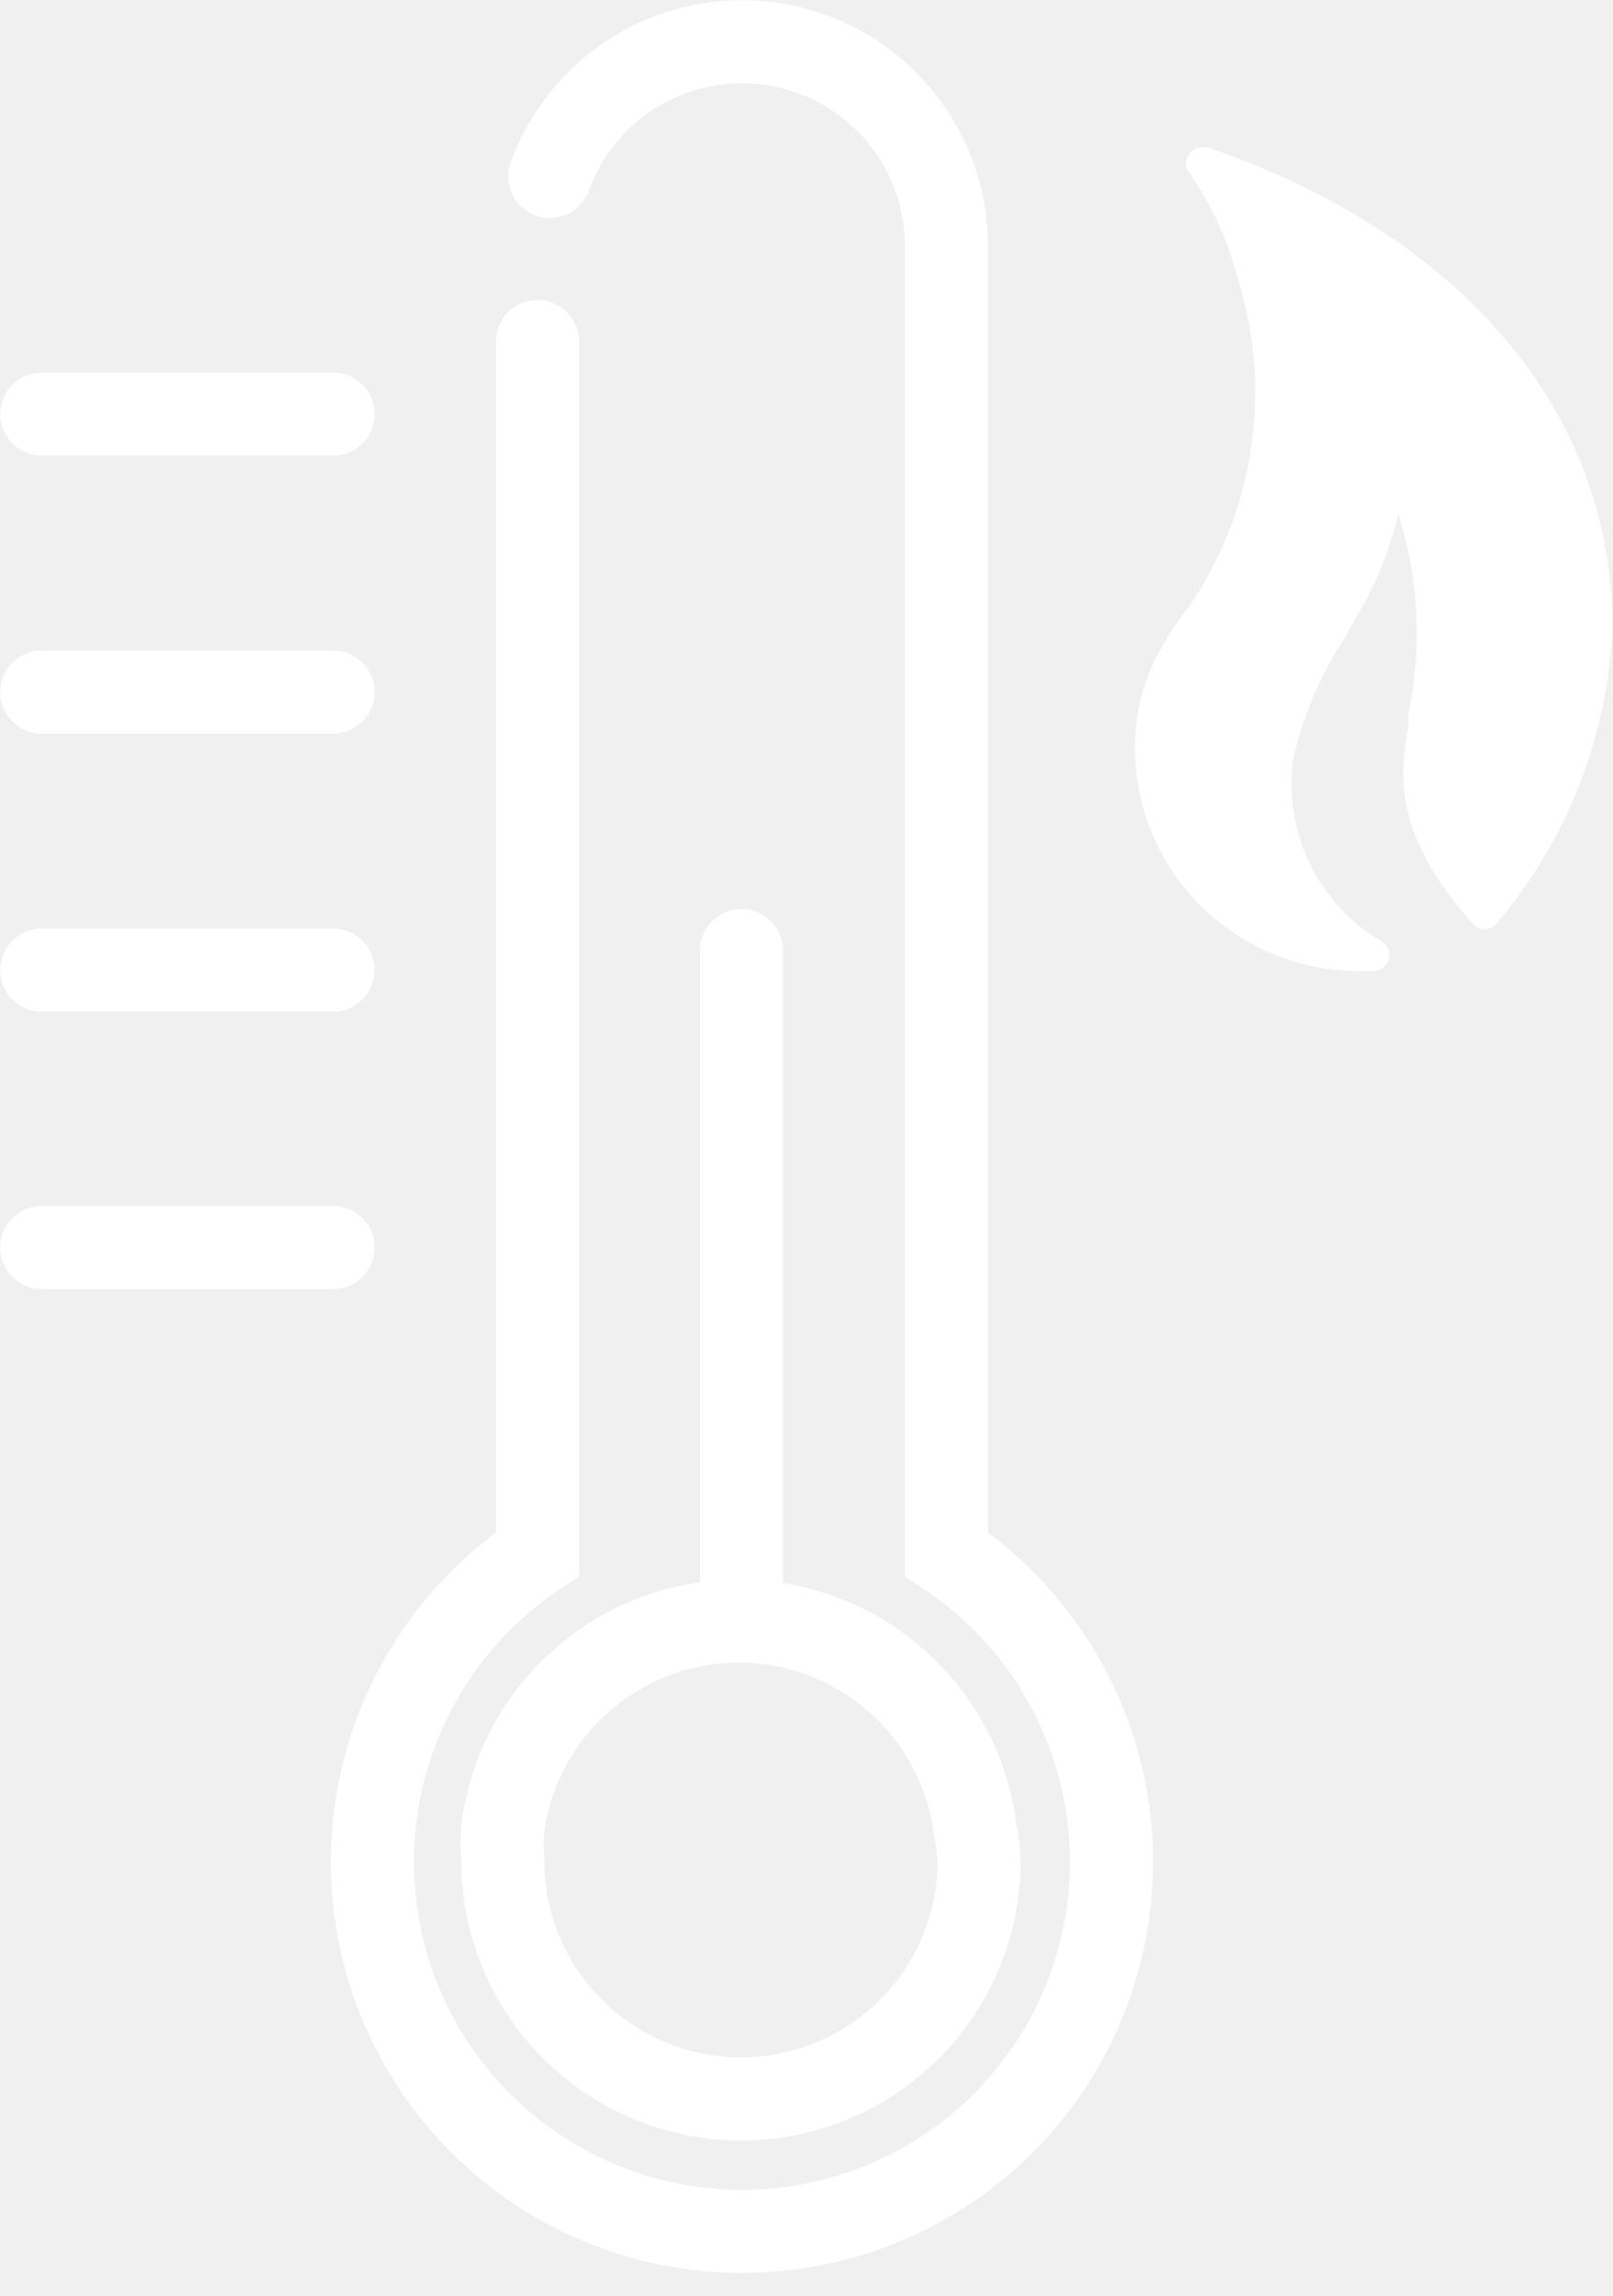
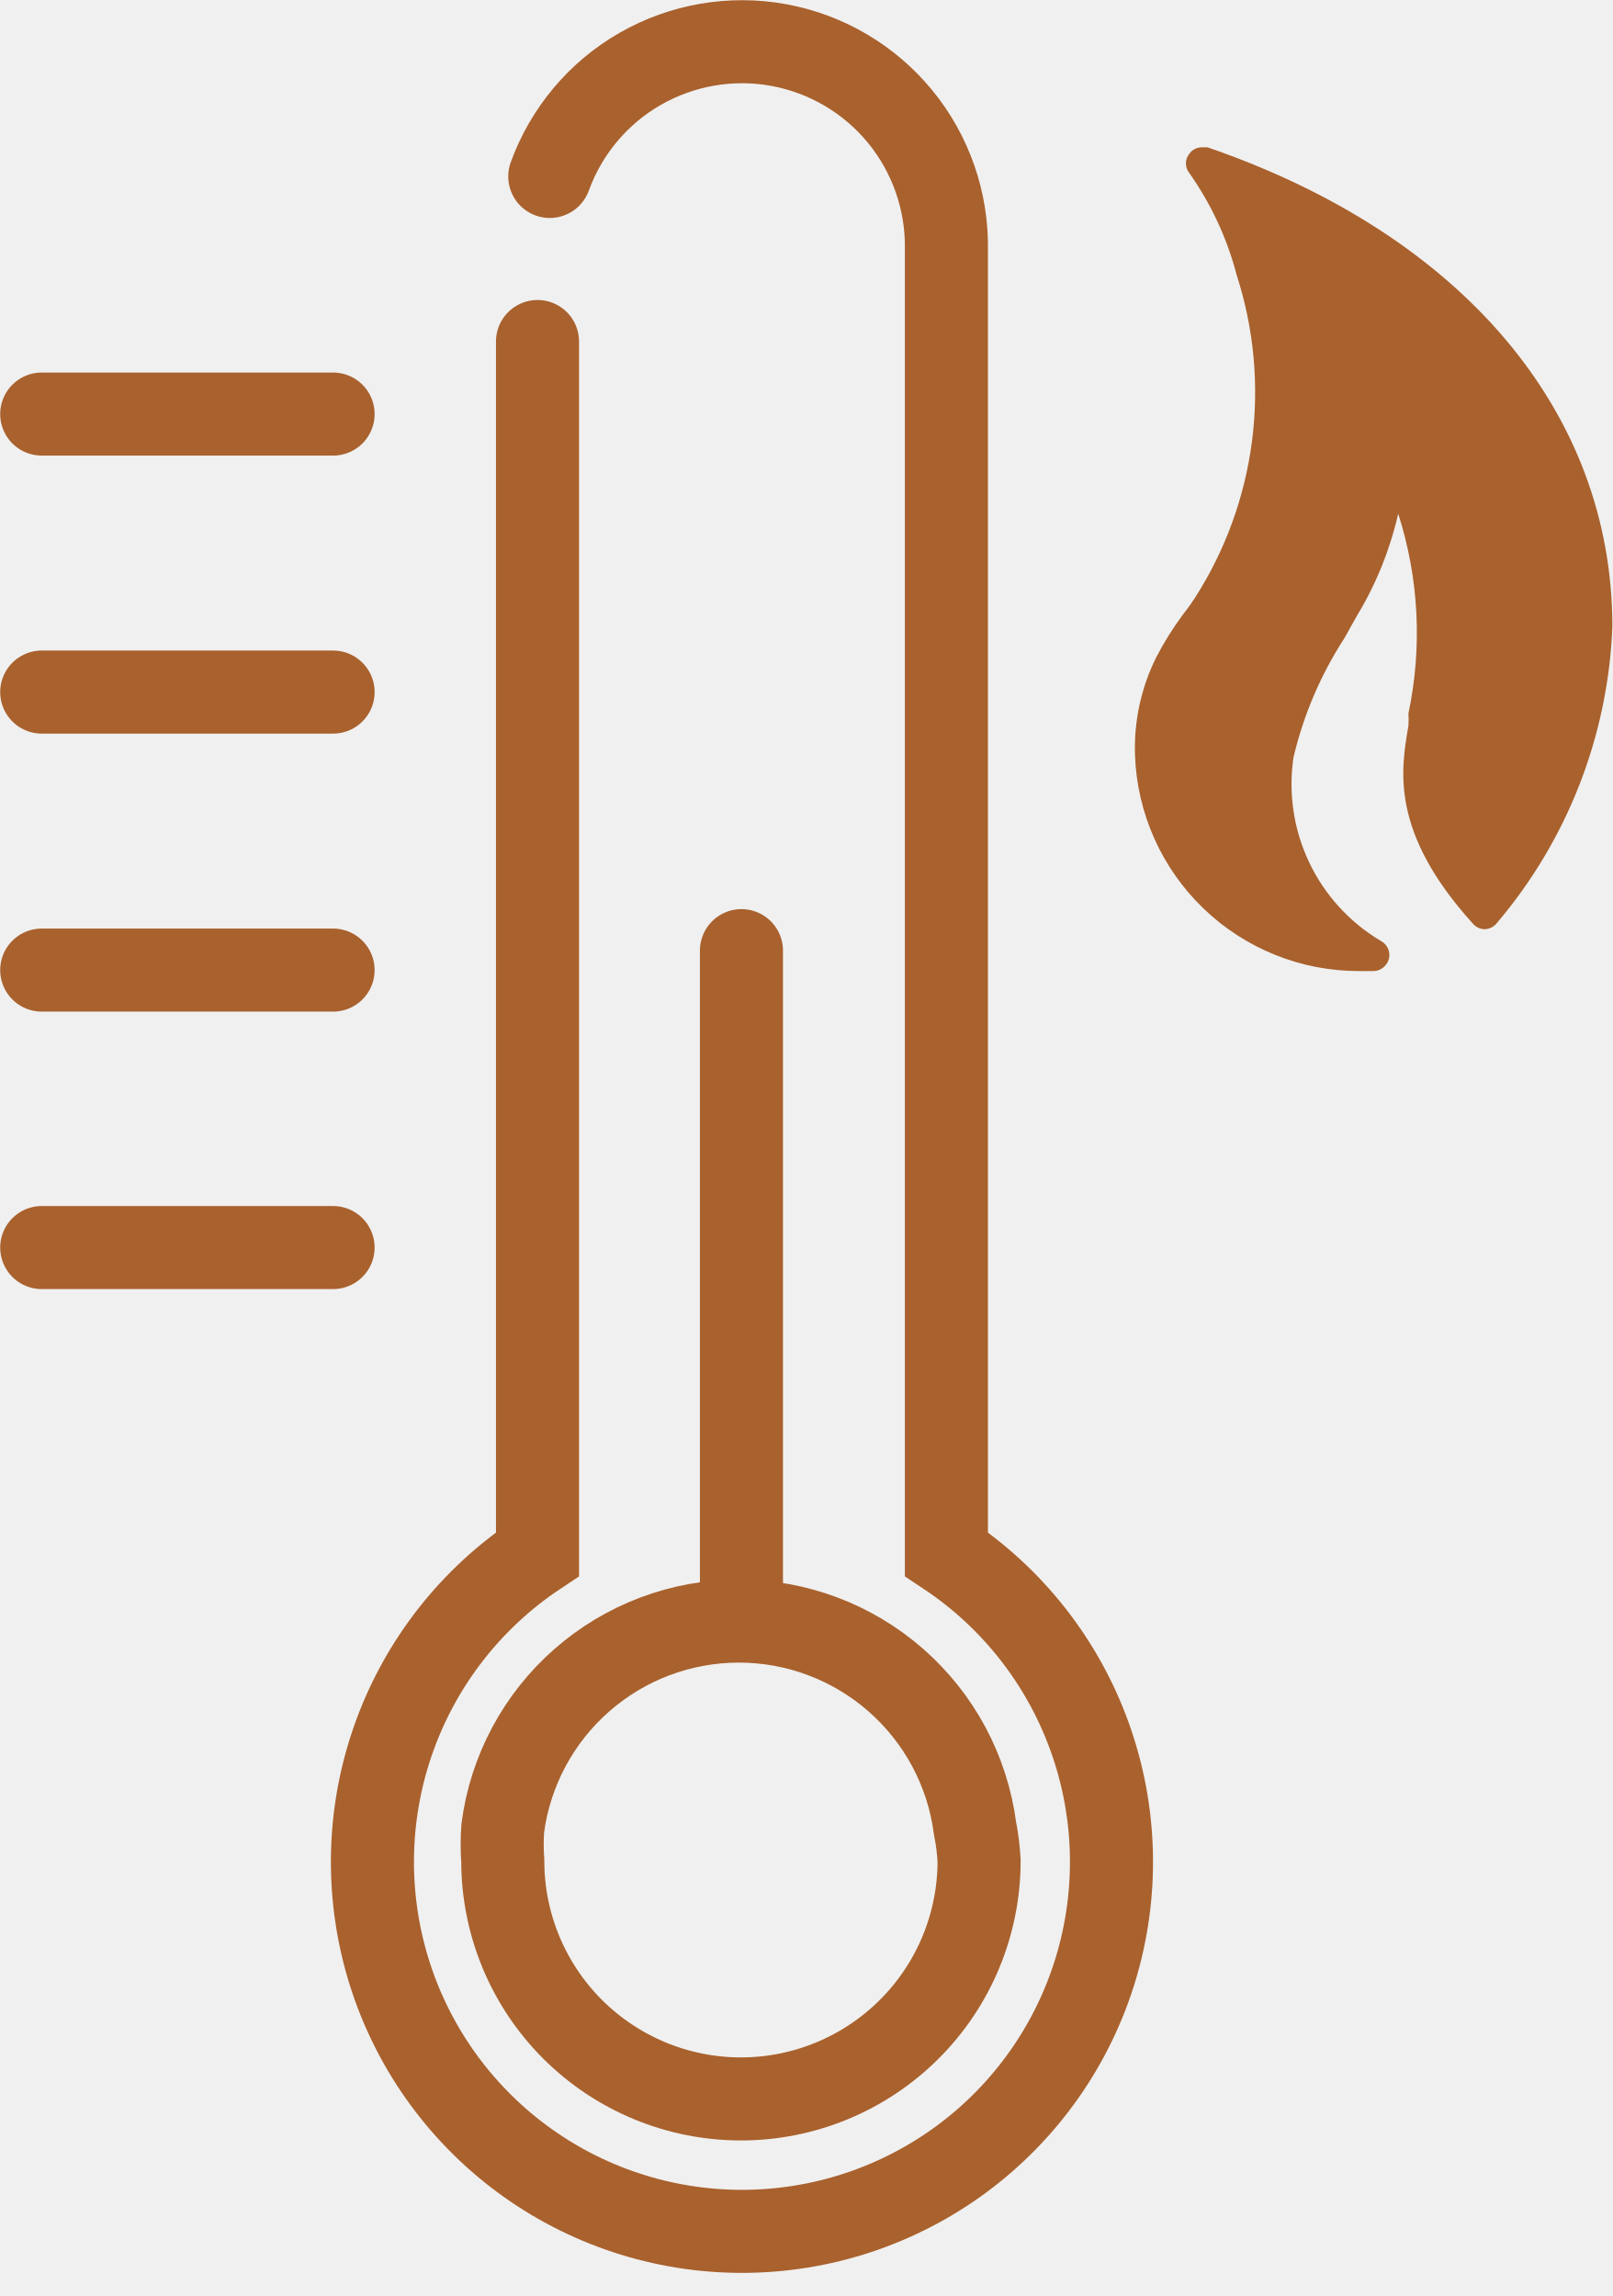
<svg xmlns="http://www.w3.org/2000/svg" width="33" height="47" viewBox="0 0 33 47" fill="none">
-   <path d="M33 12.828C32.913 15.058 32.081 17.194 30.636 18.895C30.606 18.933 30.568 18.965 30.525 18.986C30.481 19.008 30.433 19.02 30.385 19.021C30.339 19.02 30.293 19.01 30.252 18.99C30.21 18.97 30.174 18.941 30.144 18.906C28.45 17.033 28.669 15.767 28.826 14.857C28.831 14.774 28.831 14.69 28.826 14.606C29.113 13.248 29.041 11.838 28.617 10.516C28.448 11.254 28.163 11.961 27.77 12.608L27.519 13.058C27.032 13.808 26.678 14.636 26.473 15.506C26.365 16.239 26.477 16.987 26.796 17.656C27.114 18.324 27.624 18.883 28.261 19.261C28.324 19.294 28.375 19.347 28.405 19.411C28.435 19.475 28.444 19.547 28.429 19.617C28.413 19.687 28.375 19.751 28.32 19.798C28.266 19.845 28.197 19.873 28.125 19.878H27.812C26.625 19.879 25.484 19.419 24.63 18.596C23.775 17.773 23.273 16.65 23.23 15.464C23.205 14.773 23.353 14.086 23.659 13.466C23.819 13.155 24.004 12.857 24.213 12.577C24.299 12.47 24.379 12.358 24.454 12.242C25.076 11.272 25.476 10.176 25.624 9.033C25.772 7.89 25.666 6.728 25.311 5.631C25.116 4.881 24.786 4.172 24.339 3.539C24.295 3.484 24.272 3.416 24.272 3.345C24.272 3.275 24.295 3.207 24.339 3.152C24.369 3.108 24.409 3.072 24.457 3.049C24.505 3.025 24.557 3.014 24.611 3.016H24.715C29.914 4.805 33 8.424 33 12.828Z" fill="white" />
-   <path d="M0.854 19.858H6.817" stroke="white" stroke-width="1.7" stroke-linecap="round" stroke-linejoin="round" />
-   <path d="M0.854 25.538H6.817" stroke="white" stroke-width="1.7" stroke-linecap="round" stroke-linejoin="round" />
-   <path d="M0.854 8.476H6.817" stroke="white" stroke-width="1.7" stroke-linecap="round" stroke-linejoin="round" />
-   <path d="M0.854 14.167H6.817" stroke="white" stroke-width="1.7" stroke-linecap="round" stroke-linejoin="round" />
-   <path d="M11.252 3.612C11.59 2.681 12.246 1.9 13.105 1.408C13.965 0.916 14.97 0.744 15.944 0.923C16.918 1.103 17.797 1.622 18.424 2.388C19.051 3.154 19.386 4.118 19.37 5.108V31.814C20.723 32.713 21.751 34.023 22.301 35.552C22.852 37.08 22.895 38.745 22.426 40.3C21.957 41.855 20.999 43.217 19.695 44.186C18.391 45.154 16.81 45.677 15.185 45.677C13.561 45.677 11.98 45.154 10.676 44.186C9.372 43.217 8.414 41.855 7.945 40.3C7.476 38.745 7.519 37.08 8.07 35.552C8.62 34.023 9.648 32.713 11.001 31.814V6.991" stroke="white" stroke-width="1.7" stroke-miterlimit="10" stroke-linecap="round" />
-   <path d="M20.039 38.091C20.039 39.384 19.526 40.624 18.611 41.538C17.697 42.452 16.457 42.966 15.164 42.966C13.871 42.966 12.632 42.452 11.717 41.538C10.803 40.624 10.29 39.384 10.29 38.091C10.274 37.868 10.274 37.644 10.29 37.422C10.444 36.249 11.02 35.173 11.909 34.394C12.798 33.614 13.94 33.184 15.123 33.184C16.305 33.184 17.447 33.614 18.336 34.394C19.225 35.173 19.801 36.249 19.955 37.422C19.999 37.642 20.027 37.866 20.039 38.091Z" stroke="white" stroke-width="1.7" stroke-miterlimit="10" />
-   <path d="M15.175 32.86V19.46" stroke="white" stroke-width="1.7" stroke-linecap="round" stroke-linejoin="round" />
+   <path d="M33 12.828C32.913 15.058 32.081 17.194 30.636 18.895C30.606 18.933 30.568 18.965 30.525 18.986C30.481 19.008 30.433 19.02 30.385 19.021C30.339 19.02 30.293 19.01 30.252 18.99C30.21 18.97 30.174 18.941 30.144 18.906C28.45 17.033 28.669 15.767 28.826 14.857C28.831 14.774 28.831 14.69 28.826 14.606C29.113 13.248 29.041 11.838 28.617 10.516C28.448 11.254 28.163 11.961 27.77 12.608L27.519 13.058C27.032 13.808 26.678 14.636 26.473 15.506C26.365 16.239 26.477 16.987 26.796 17.656C27.114 18.324 27.624 18.883 28.261 19.261C28.324 19.294 28.375 19.347 28.405 19.411C28.435 19.475 28.444 19.547 28.429 19.617C28.413 19.687 28.375 19.751 28.32 19.798C28.266 19.845 28.197 19.873 28.125 19.878H27.812C26.625 19.879 25.484 19.419 24.63 18.596C23.775 17.773 23.273 16.65 23.23 15.464C23.205 14.773 23.353 14.086 23.659 13.466C23.819 13.155 24.004 12.857 24.213 12.577C24.299 12.47 24.379 12.358 24.454 12.242C25.076 11.272 25.476 10.176 25.624 9.033C25.772 7.89 25.666 6.728 25.311 5.631C25.116 4.881 24.786 4.172 24.339 3.539C24.295 3.484 24.272 3.416 24.272 3.345C24.272 3.275 24.295 3.207 24.339 3.152C24.369 3.108 24.409 3.072 24.457 3.049C24.505 3.025 24.557 3.014 24.611 3.016H24.715C29.914 4.805 33 8.424 33 12.828Z" fill="#A9612D" />
+   <path d="M0.854 19.858H6.817" stroke="#A9612D" stroke-width="1.7" stroke-linecap="round" stroke-linejoin="round" />
+   <path d="M0.854 25.538H6.817" stroke="#A9612D" stroke-width="1.7" stroke-linecap="round" stroke-linejoin="round" />
+   <path d="M0.854 8.476H6.817" stroke="#A9612D" stroke-width="1.7" stroke-linecap="round" stroke-linejoin="round" />
+   <path d="M0.854 14.167H6.817" stroke="#A9612D" stroke-width="1.7" stroke-linecap="round" stroke-linejoin="round" />
+   <path d="M11.252 3.612C11.59 2.681 12.246 1.9 13.105 1.408C13.965 0.916 14.97 0.744 15.944 0.923C16.918 1.103 17.797 1.622 18.424 2.388C19.051 3.154 19.386 4.118 19.37 5.108V31.814C20.723 32.713 21.751 34.023 22.301 35.552C22.852 37.08 22.895 38.745 22.426 40.3C21.957 41.855 20.999 43.217 19.695 44.186C18.391 45.154 16.81 45.677 15.185 45.677C13.561 45.677 11.98 45.154 10.676 44.186C9.372 43.217 8.414 41.855 7.945 40.3C7.476 38.745 7.519 37.08 8.07 35.552C8.62 34.023 9.648 32.713 11.001 31.814V6.991" stroke="#A9612D" stroke-width="1.7" stroke-miterlimit="10" stroke-linecap="round" />
+   <path d="M20.039 38.091C20.039 39.384 19.526 40.624 18.611 41.538C17.697 42.452 16.457 42.966 15.164 42.966C13.871 42.966 12.632 42.452 11.717 41.538C10.803 40.624 10.29 39.384 10.29 38.091C10.274 37.868 10.274 37.644 10.29 37.422C10.444 36.249 11.02 35.173 11.909 34.394C12.798 33.614 13.94 33.184 15.123 33.184C16.305 33.184 17.447 33.614 18.336 34.394C19.225 35.173 19.801 36.249 19.955 37.422C19.999 37.642 20.027 37.866 20.039 38.091Z" stroke="#A9612D" stroke-width="1.7" stroke-miterlimit="10" />
+   <path d="M15.175 32.86V19.46" stroke="#A9612D" stroke-width="1.7" stroke-linecap="round" stroke-linejoin="round" />
</svg>
